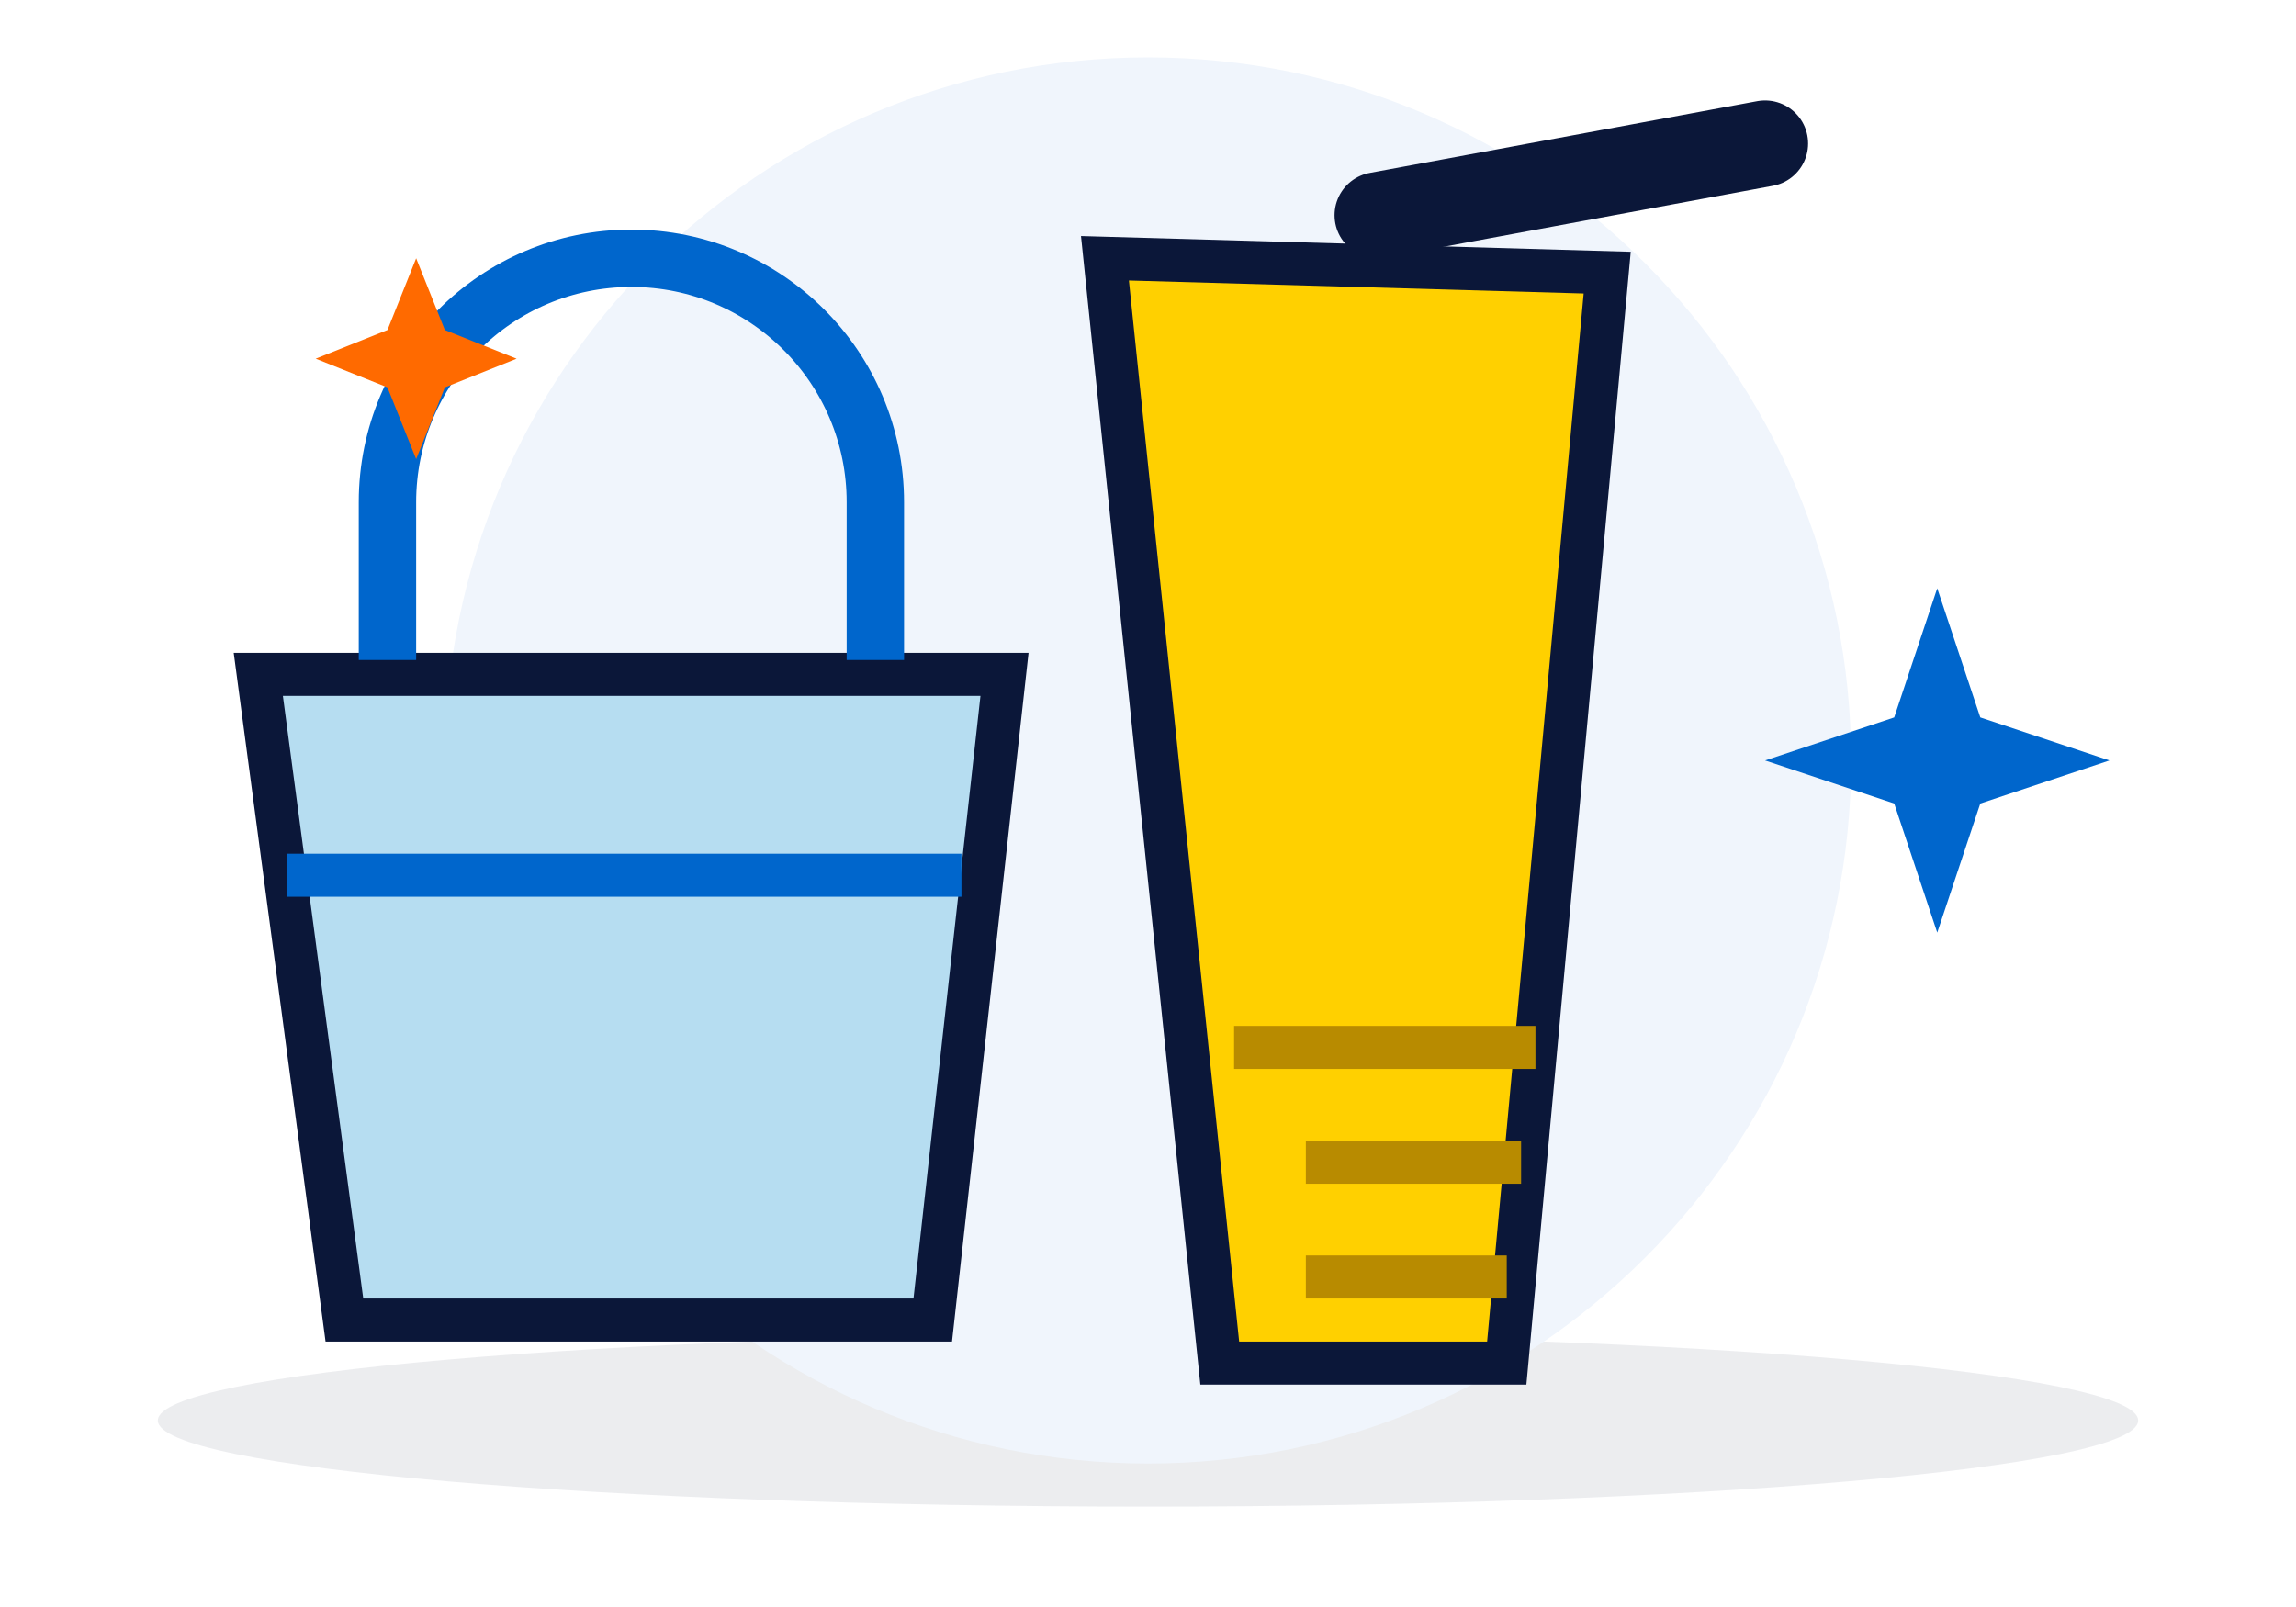
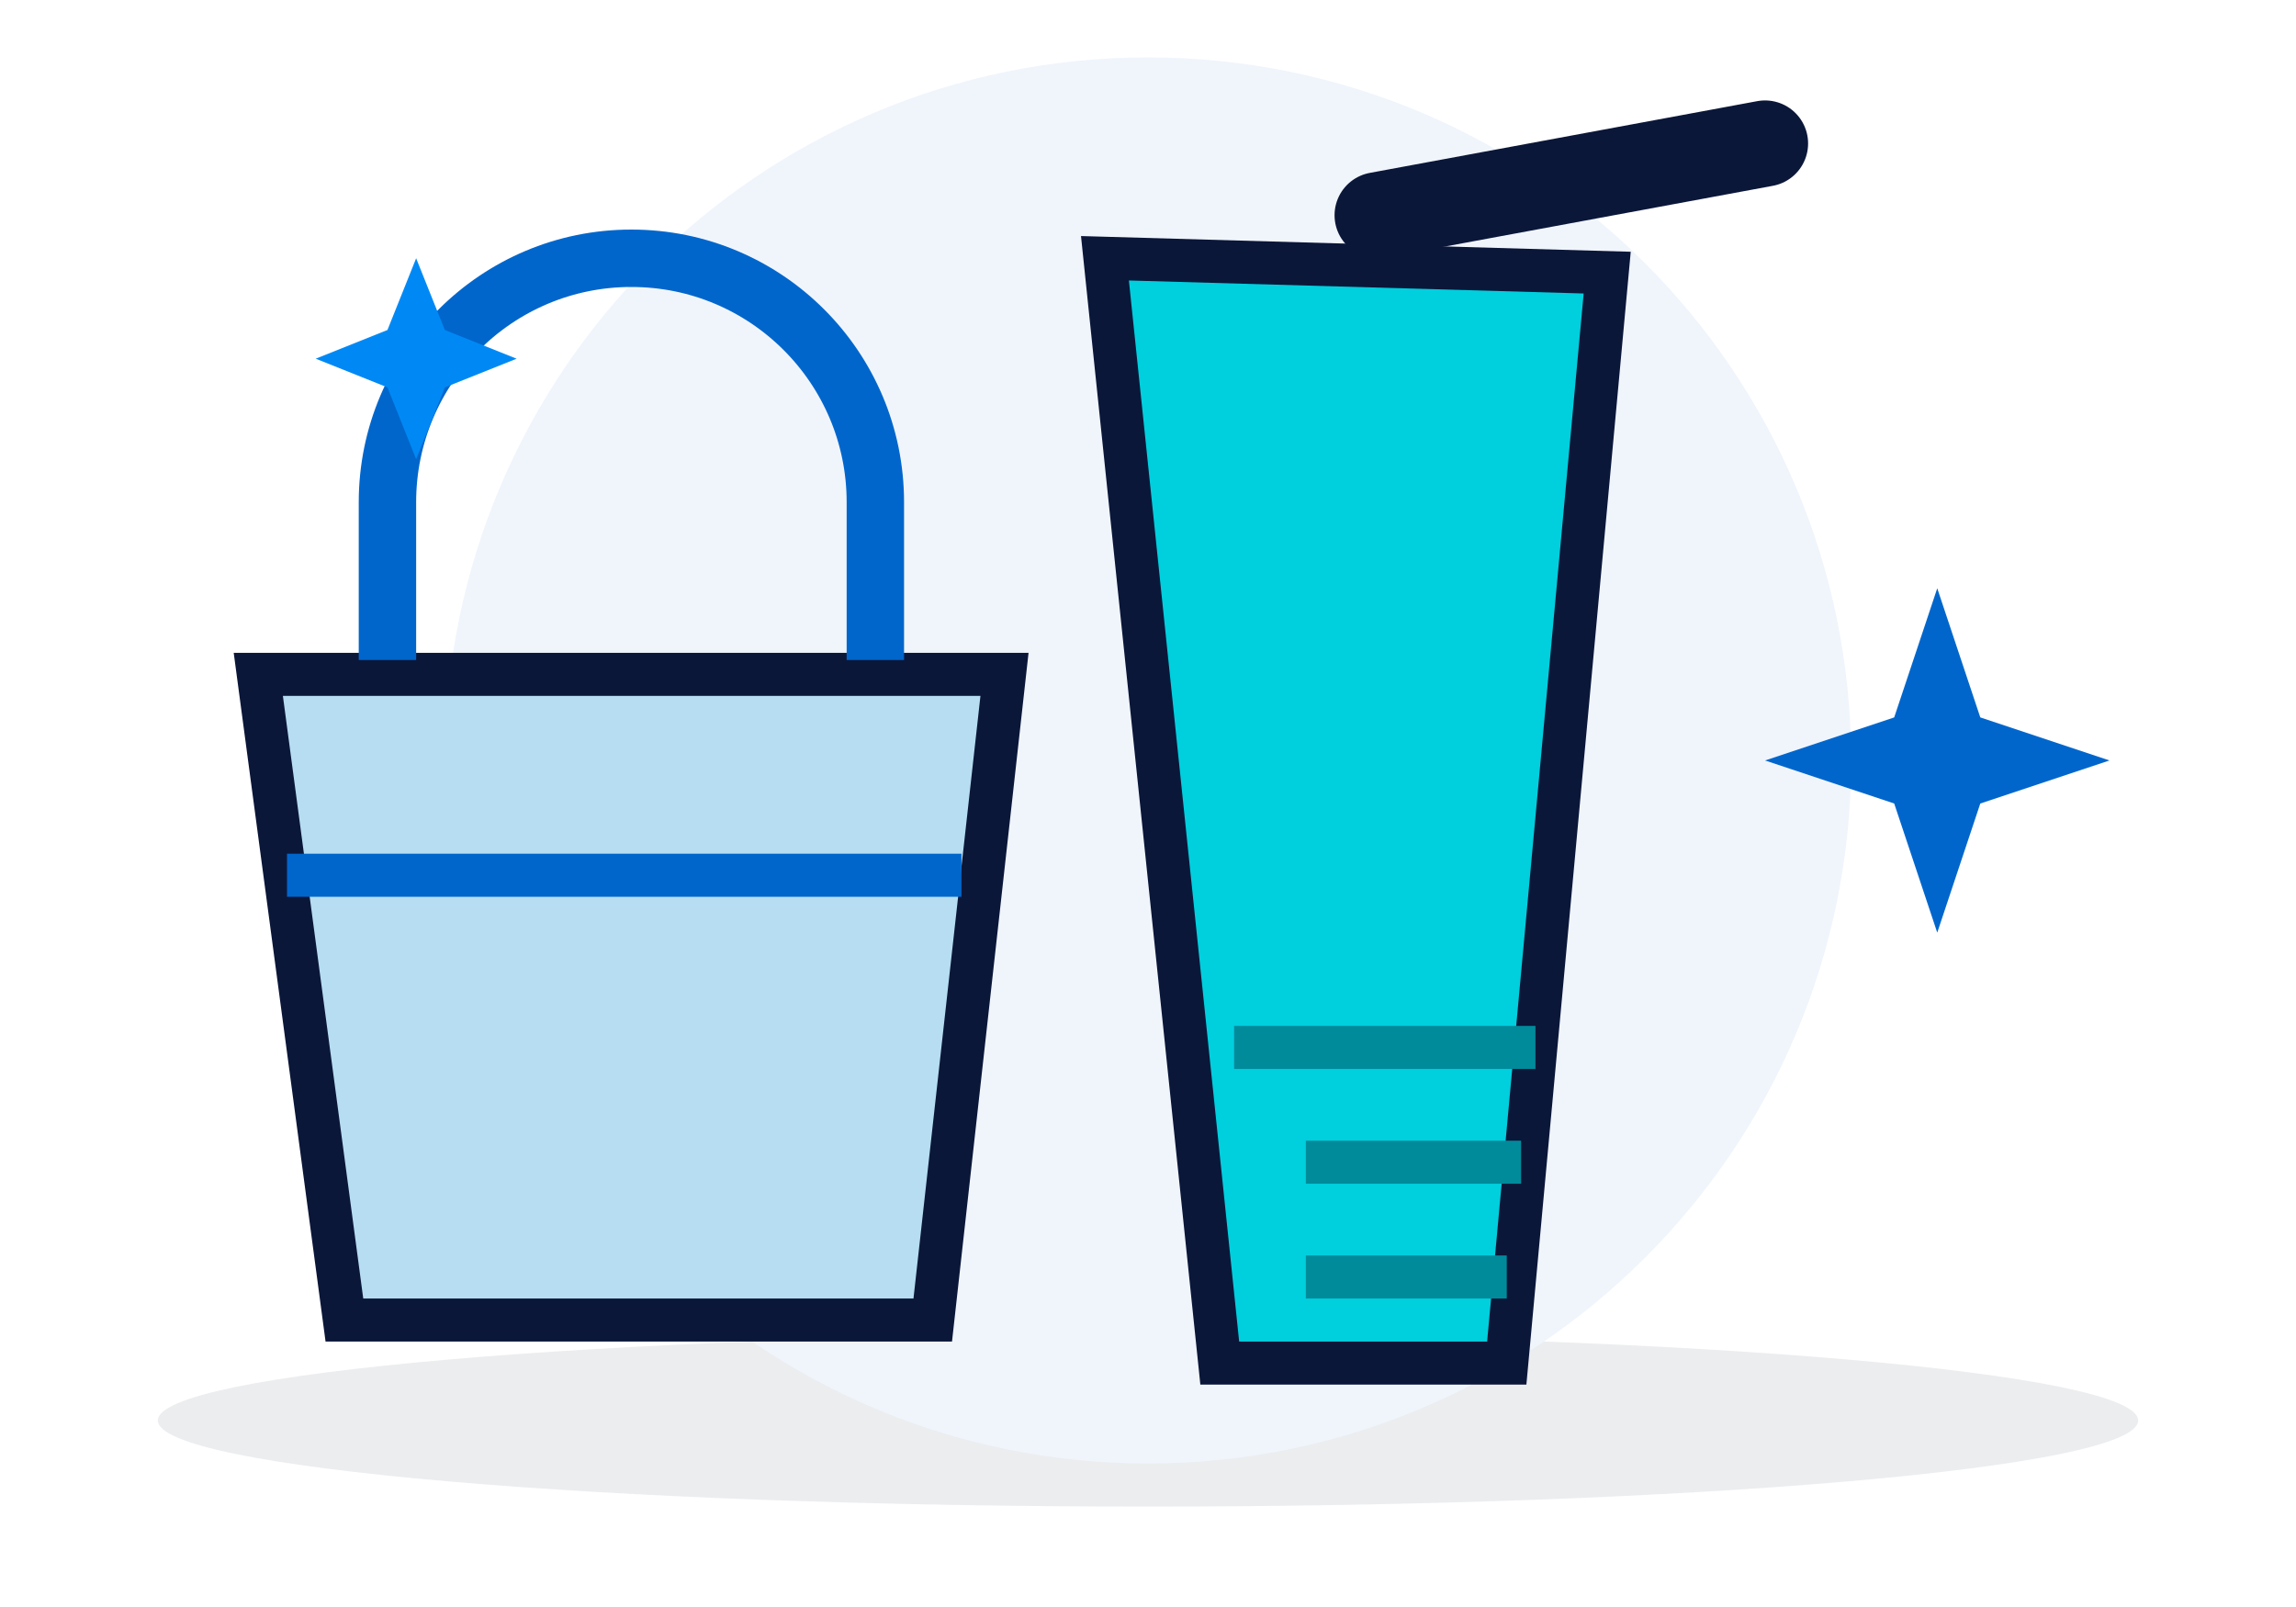
<svg xmlns="http://www.w3.org/2000/svg" viewBox="0 0 160 112" width="160" height="112">
  <ellipse cx="80" cy="99" rx="69" ry="6" fill="#0B1739" opacity=".08" />
  <circle cx="80" cy="53" r="49" fill="#F0F5FC" />
-   <path d="m77 18 35 1-7 76H85z" fill="#FFD000" stroke="#0B1739" stroke-width="3" />
+   <path d="m77 18 35 1-7 76H85z" fill="#00CFDE" stroke="#0B1739" stroke-width="3" />
  <path d="m96 15 27-5" stroke="#0B1739" stroke-width="6" stroke-linecap="round" />
  <path d="M18 47h52l-5 45H24z" fill="#B6DDF1" stroke="#0B1739" stroke-width="3" />
  <path d="M27 46V35a17 17 0 0134 0v11" fill="none" stroke="#0066CC" stroke-width="4" />
  <path d="M20 61h47" stroke="#0066CC" stroke-width="3" />
-   <path d="M86 73h21m-16 8h15m-15 8h14" stroke="#B88B00" stroke-width="3" />
+   <path d="M86 73h21m-16 8h15m-15 8h14" stroke="#008B9B" stroke-width="3" />
  <path d="m135 41 3 9 9 3-9 3-3 9-3-9-9-3 9-3z" fill="#0066CC" />
-   <path d="m29 18 2 5 5 2-5 2-2 5-2-5-5-2 5-2z" fill="#FF6A00" />
+   <path d="m29 18 2 5 5 2-5 2-2 5-2-5-5-2 5-2z" fill="#0089F5" />
</svg>
